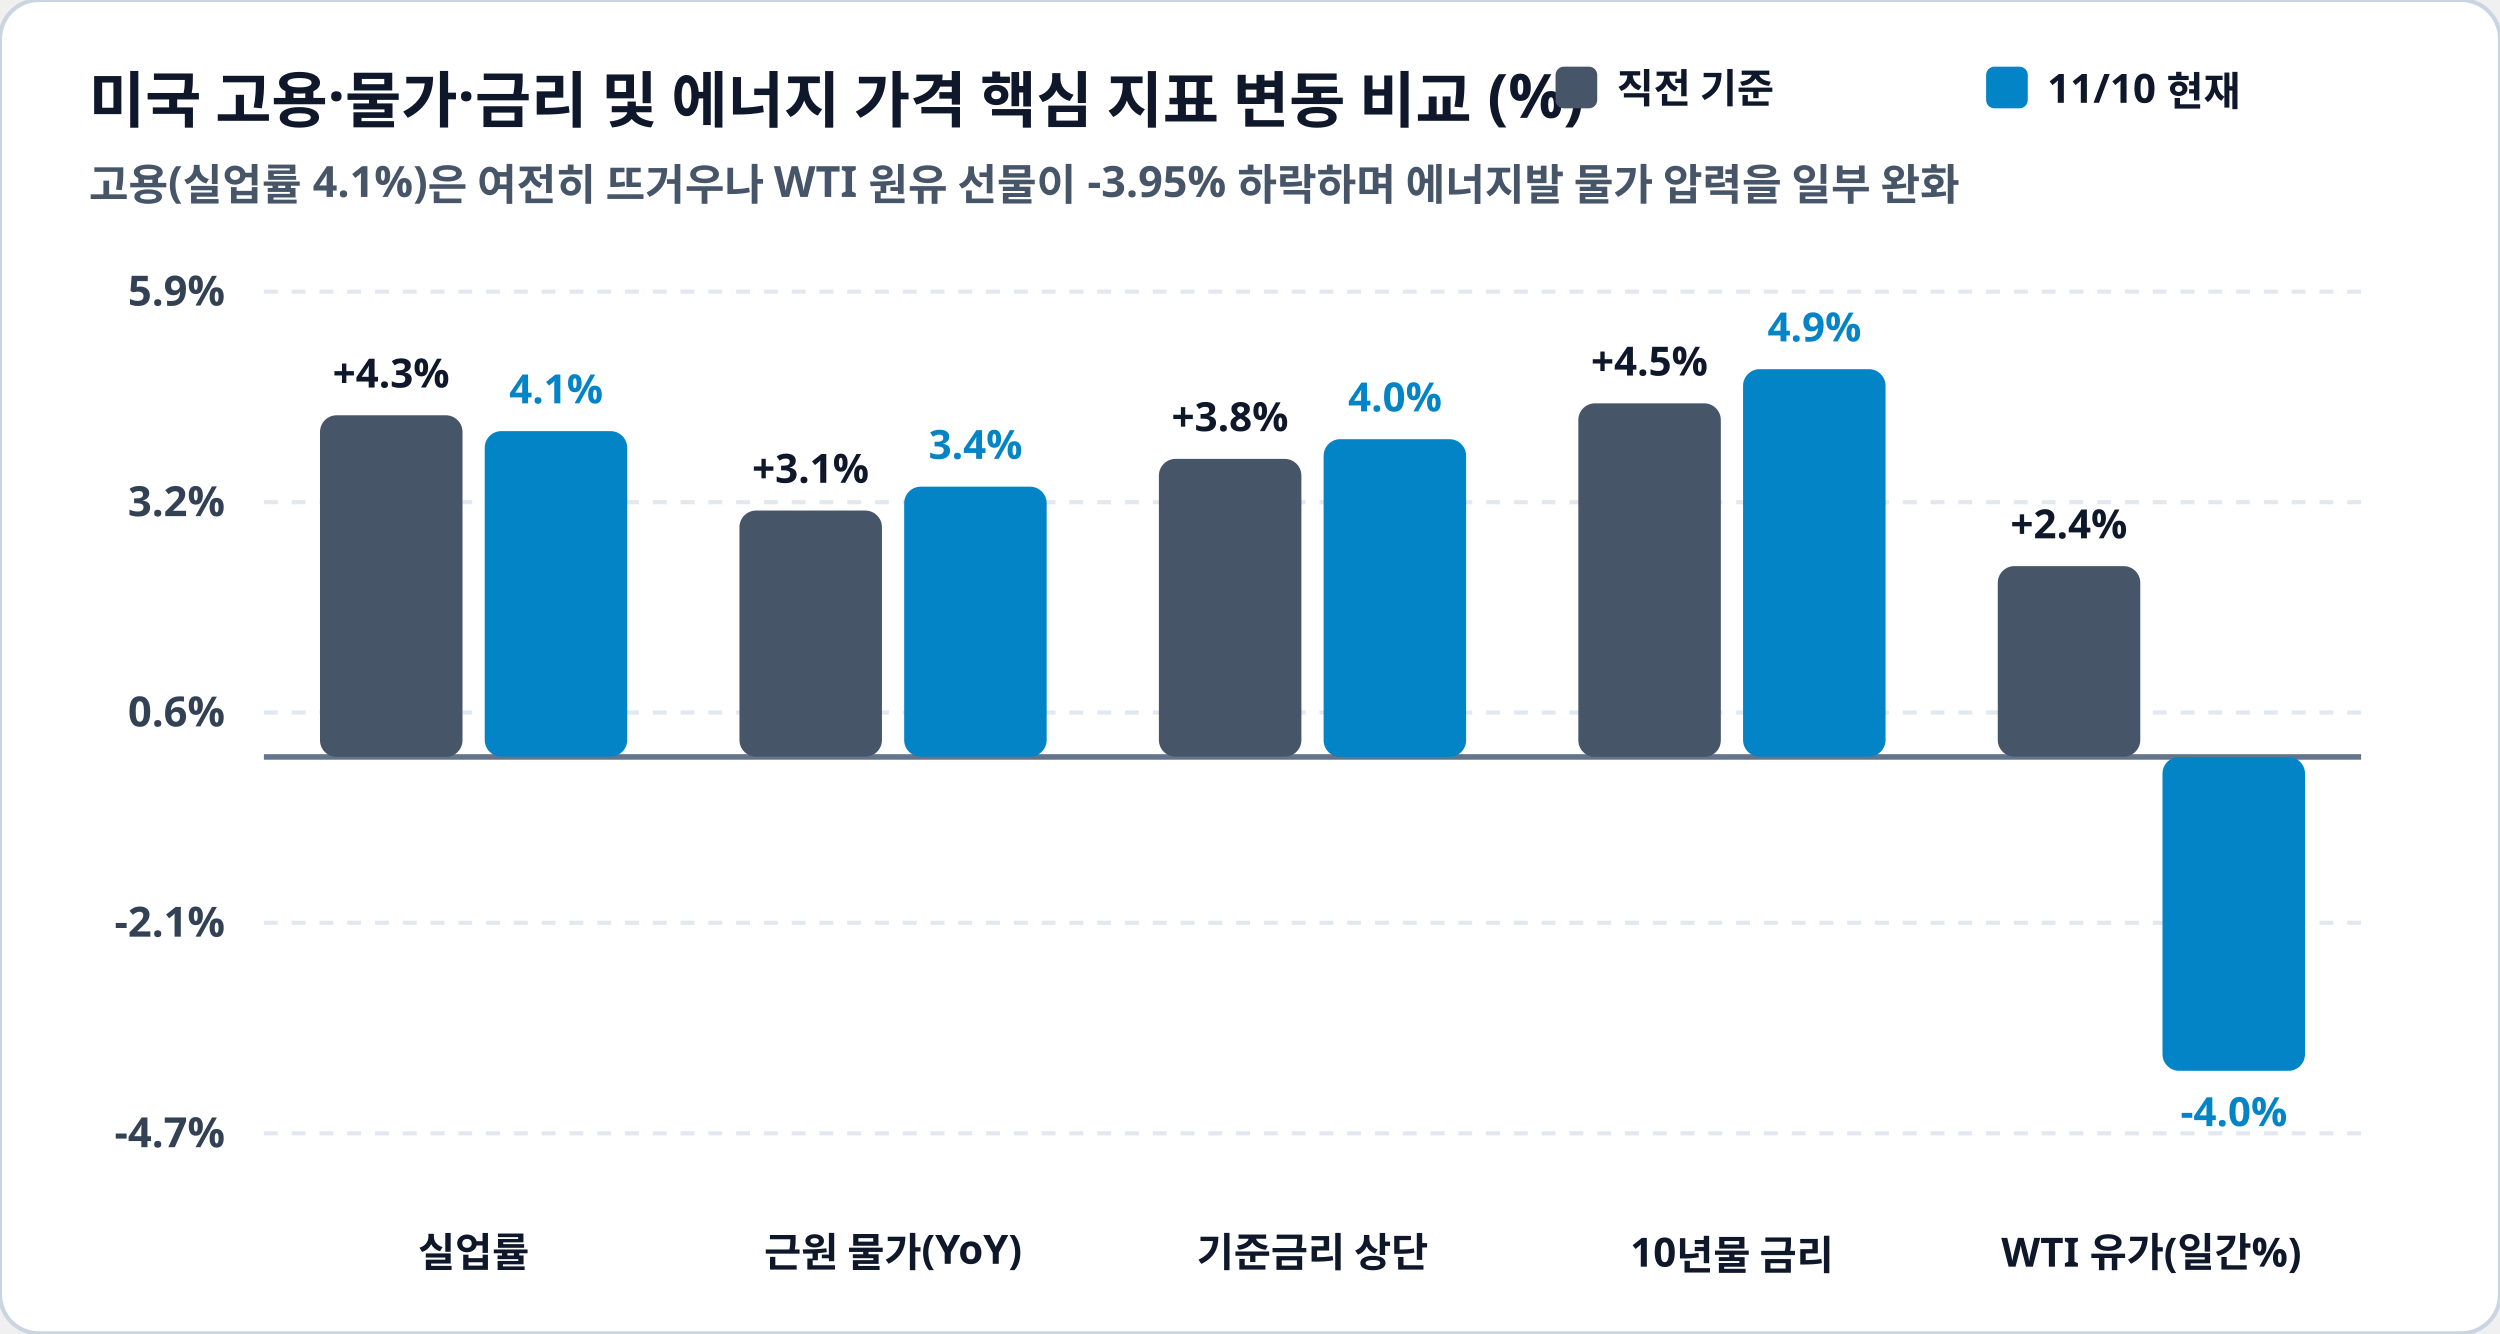
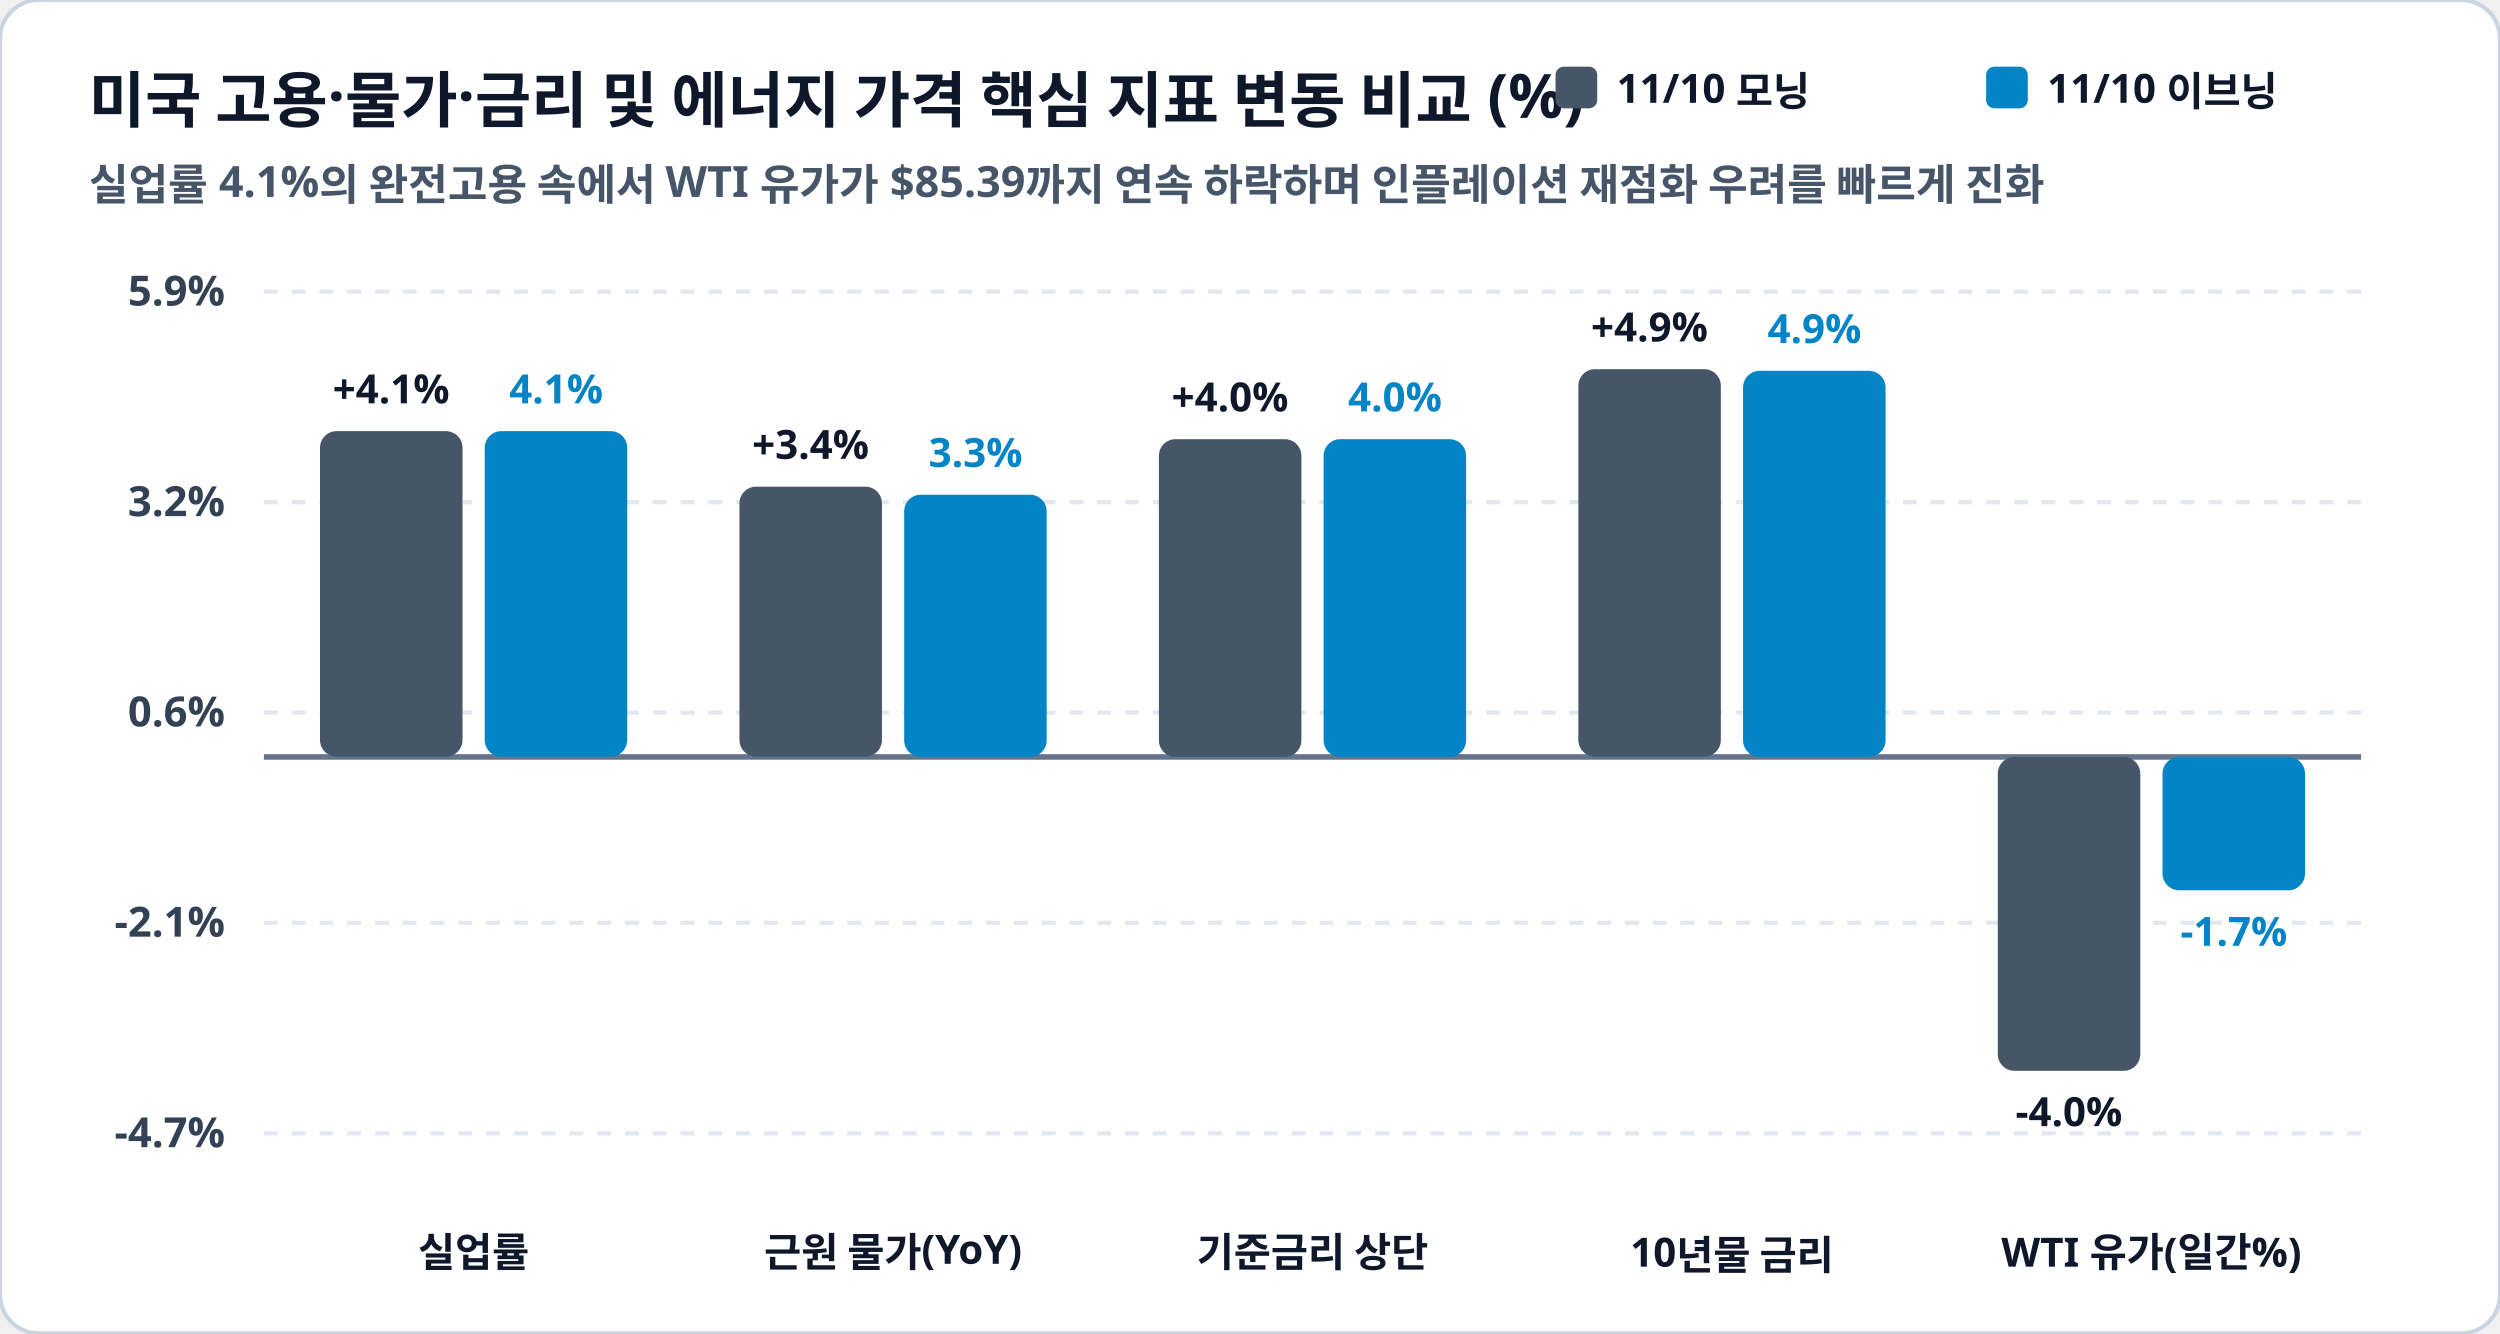
<svg xmlns="http://www.w3.org/2000/svg" viewBox="0 0 900 480" width="100%" height="100%">
  <rect width="900" height="480" rx="14" fill="#ffffff" stroke="#cbd5e1" stroke-width="1.5" />
  <text x="32" y="44" fill="#0f172a" font-family="Pretendard, sans-serif" font-size="22" font-weight="900">미국 고용·물가·금리 및 에너지 가격 핵심 지표 변동 비교 (%)</text>
-   <text x="32" y="72" fill="#475569" font-family="Pretendard, sans-serif" font-size="15.5" font-weight="600">고용(실업률 4.1%)은 여전히 뜨거우나 WTI 원유 선물이 -3.95% 하락하며 에너지발 물가 압력을 일부 완화</text>
+   <text x="32" y="72" fill="#475569" font-family="Pretendard, sans-serif" font-size="15.5" font-weight="600">실업률 4.1%의 완전고용 속에서 WTI 유가가 $85.39까지 연속 하락하며 인플레이션 재점화 우려를 빠르게 진화</text>
  <rect x="560" y="24" width="15" height="15" rx="3" fill="#475569" />
-   <text x="582" y="37" fill="#0f172a" font-family="Pretendard, sans-serif" font-size="14.5" font-weight="800">직전 기준</text>
+   <text x="582" y="37" fill="#0f172a" font-family="Pretendard, sans-serif" font-size="14.5" font-weight="800">11/10 모닝</text>
  <rect x="715" y="24" width="15" height="15" rx="3" fill="#0284c7" />
-   <text x="737" y="37" fill="#0f172a" font-family="Pretendard, sans-serif" font-size="14.5" font-weight="800">11/10 현재</text>
+   <text x="737" y="37" fill="#0f172a" font-family="Pretendard, sans-serif" font-size="14.5" font-weight="800">11/10 이브닝</text>
  <line x1="95" y1="105.0" x2="850" y2="105.0" stroke="#e2e8f0" stroke-width="1.5" stroke-dasharray="5,5" />
  <text x="81" y="110.0" fill="#334155" font-family="Pretendard, sans-serif" font-size="15" font-weight="700" text-anchor="end">5.9%</text>
  <line x1="95" y1="180.8" x2="850" y2="180.8" stroke="#e2e8f0" stroke-width="1.5" stroke-dasharray="5,5" />
  <text x="81" y="185.8" fill="#334155" font-family="Pretendard, sans-serif" font-size="15" font-weight="700" text-anchor="end">3.2%</text>
  <line x1="95" y1="256.5" x2="850" y2="256.5" stroke="#e2e8f0" stroke-width="1.5" stroke-dasharray="5,5" />
  <text x="81" y="261.5" fill="#334155" font-family="Pretendard, sans-serif" font-size="15" font-weight="700" text-anchor="end">0.6%</text>
  <line x1="95" y1="332.2" x2="850" y2="332.2" stroke="#e2e8f0" stroke-width="1.5" stroke-dasharray="5,5" />
  <text x="81" y="337.2" fill="#334155" font-family="Pretendard, sans-serif" font-size="15" font-weight="700" text-anchor="end">-2.1%</text>
  <line x1="95" y1="408.0" x2="850" y2="408.0" stroke="#e2e8f0" stroke-width="1.5" stroke-dasharray="5,5" />
  <text x="81" y="413.0" fill="#334155" font-family="Pretendard, sans-serif" font-size="15" font-weight="700" text-anchor="end">-4.7%</text>
  <line x1="95" y1="272.5" x2="850" y2="272.5" stroke="#64748b" stroke-width="2" />
-   <rect x="115.2" y="149.5" width="51.3" height="123.0" rx="6" fill="#475569" />
-   <text x="140.8" y="139.5" fill="#0f172a" font-family="Pretendard, sans-serif" font-size="14.5" font-weight="800" text-anchor="middle">+4.3%</text>
+   <rect x="115.2" y="155.2" width="51.3" height="117.2" rx="6" fill="#475569" />
+   <text x="140.8" y="145.2" fill="#0f172a" font-family="Pretendard, sans-serif" font-size="14.5" font-weight="800" text-anchor="middle">+4.1%</text>
  <rect x="174.5" y="155.2" width="51.3" height="117.2" rx="6" fill="#0284c7" />
  <text x="200.2" y="145.2" fill="#0284c7" font-family="Pretendard, sans-serif" font-size="14.5" font-weight="800" text-anchor="middle">4.1%</text>
  <text x="170.5" y="456" fill="#0f172a" font-family="Pretendard, sans-serif" font-size="14.5" font-weight="800" text-anchor="middle">실업률</text>
-   <rect x="266.2" y="183.8" width="51.3" height="88.6" rx="6" fill="#475569" />
-   <text x="291.8" y="173.8" fill="#0f172a" font-family="Pretendard, sans-serif" font-size="14.5" font-weight="800" text-anchor="middle">+3.1%</text>
-   <rect x="325.5" y="175.2" width="51.3" height="97.2" rx="6" fill="#0284c7" />
-   <text x="351.2" y="165.2" fill="#0284c7" font-family="Pretendard, sans-serif" font-size="14.5" font-weight="800" text-anchor="middle">3.4%</text>
+   <rect x="266.2" y="175.2" width="51.3" height="97.2" rx="6" fill="#475569" />
+   <text x="291.8" y="165.2" fill="#0f172a" font-family="Pretendard, sans-serif" font-size="14.5" font-weight="800" text-anchor="middle">+3.4%</text>
+   <rect x="325.5" y="178.1" width="51.3" height="94.4" rx="6" fill="#0284c7" />
+   <text x="351.2" y="168.1" fill="#0284c7" font-family="Pretendard, sans-serif" font-size="14.5" font-weight="800" text-anchor="middle">3.3%</text>
  <text x="321.5" y="456" fill="#0f172a" font-family="Pretendard, sans-serif" font-size="14.5" font-weight="800" text-anchor="middle">근원 물가(YoY)</text>
-   <rect x="417.2" y="165.2" width="51.3" height="107.2" rx="6" fill="#475569" />
-   <text x="442.8" y="155.2" fill="#0f172a" font-family="Pretendard, sans-serif" font-size="14.5" font-weight="800" text-anchor="middle">+3.8%</text>
+   <rect x="417.2" y="158.1" width="51.3" height="114.4" rx="6" fill="#475569" />
+   <text x="442.8" y="148.1" fill="#0f172a" font-family="Pretendard, sans-serif" font-size="14.5" font-weight="800" text-anchor="middle">+4.0%</text>
  <rect x="476.5" y="158.1" width="51.3" height="114.4" rx="6" fill="#0284c7" />
  <text x="502.2" y="148.1" fill="#0284c7" font-family="Pretendard, sans-serif" font-size="14.5" font-weight="800" text-anchor="middle">4.0%</text>
  <text x="472.5" y="456" fill="#0f172a" font-family="Pretendard, sans-serif" font-size="14.5" font-weight="800" text-anchor="middle">기준금리 상단</text>
-   <rect x="568.2" y="145.2" width="51.3" height="127.3" rx="6" fill="#475569" />
-   <text x="593.8" y="135.2" fill="#0f172a" font-family="Pretendard, sans-serif" font-size="14.5" font-weight="800" text-anchor="middle">+4.5%</text>
-   <rect x="627.5" y="132.9" width="51.3" height="139.5" rx="6" fill="#0284c7" />
-   <text x="653.2" y="122.9" fill="#0284c7" font-family="Pretendard, sans-serif" font-size="14.5" font-weight="800" text-anchor="middle">4.9%</text>
+   <rect x="568.2" y="132.9" width="51.3" height="139.5" rx="6" fill="#475569" />
+   <text x="593.8" y="122.9" fill="#0f172a" font-family="Pretendard, sans-serif" font-size="14.5" font-weight="800" text-anchor="middle">+4.9%</text>
+   <rect x="627.5" y="133.5" width="51.3" height="139.0" rx="6" fill="#0284c7" />
+   <text x="653.2" y="123.5" fill="#0284c7" font-family="Pretendard, sans-serif" font-size="14.5" font-weight="800" text-anchor="middle">4.9%</text>
  <text x="623.5" y="456" fill="#0f172a" font-family="Pretendard, sans-serif" font-size="14.5" font-weight="800" text-anchor="middle">10년물 금리</text>
-   <rect x="719.2" y="203.8" width="51.3" height="68.6" rx="6" fill="#475569" />
-   <text x="744.8" y="193.8" fill="#0f172a" font-family="Pretendard, sans-serif" font-size="14.5" font-weight="800" text-anchor="middle">+2.4%</text>
-   <rect x="778.5" y="272.5" width="51.3" height="113.0" rx="6" fill="#0284c7" />
-   <text x="804.2" y="405.4" fill="#0284c7" font-family="Pretendard, sans-serif" font-size="14.5" font-weight="800" text-anchor="middle">-4.0%</text>
+   <rect x="719.2" y="272.5" width="51.3" height="113.0" rx="6" fill="#475569" />
+   <text x="744.8" y="405.4" fill="#0f172a" font-family="Pretendard, sans-serif" font-size="14.5" font-weight="800" text-anchor="middle">-4.0%</text>
+   <rect x="778.5" y="272.5" width="51.3" height="48.0" rx="6" fill="#0284c7" />
+   <text x="804.2" y="340.5" fill="#0284c7" font-family="Pretendard, sans-serif" font-size="14.5" font-weight="800" text-anchor="middle">-1.7%</text>
  <text x="774.5" y="456" fill="#0f172a" font-family="Pretendard, sans-serif" font-size="14.5" font-weight="800" text-anchor="middle">WTI 유가(일간%)</text>
</svg>
